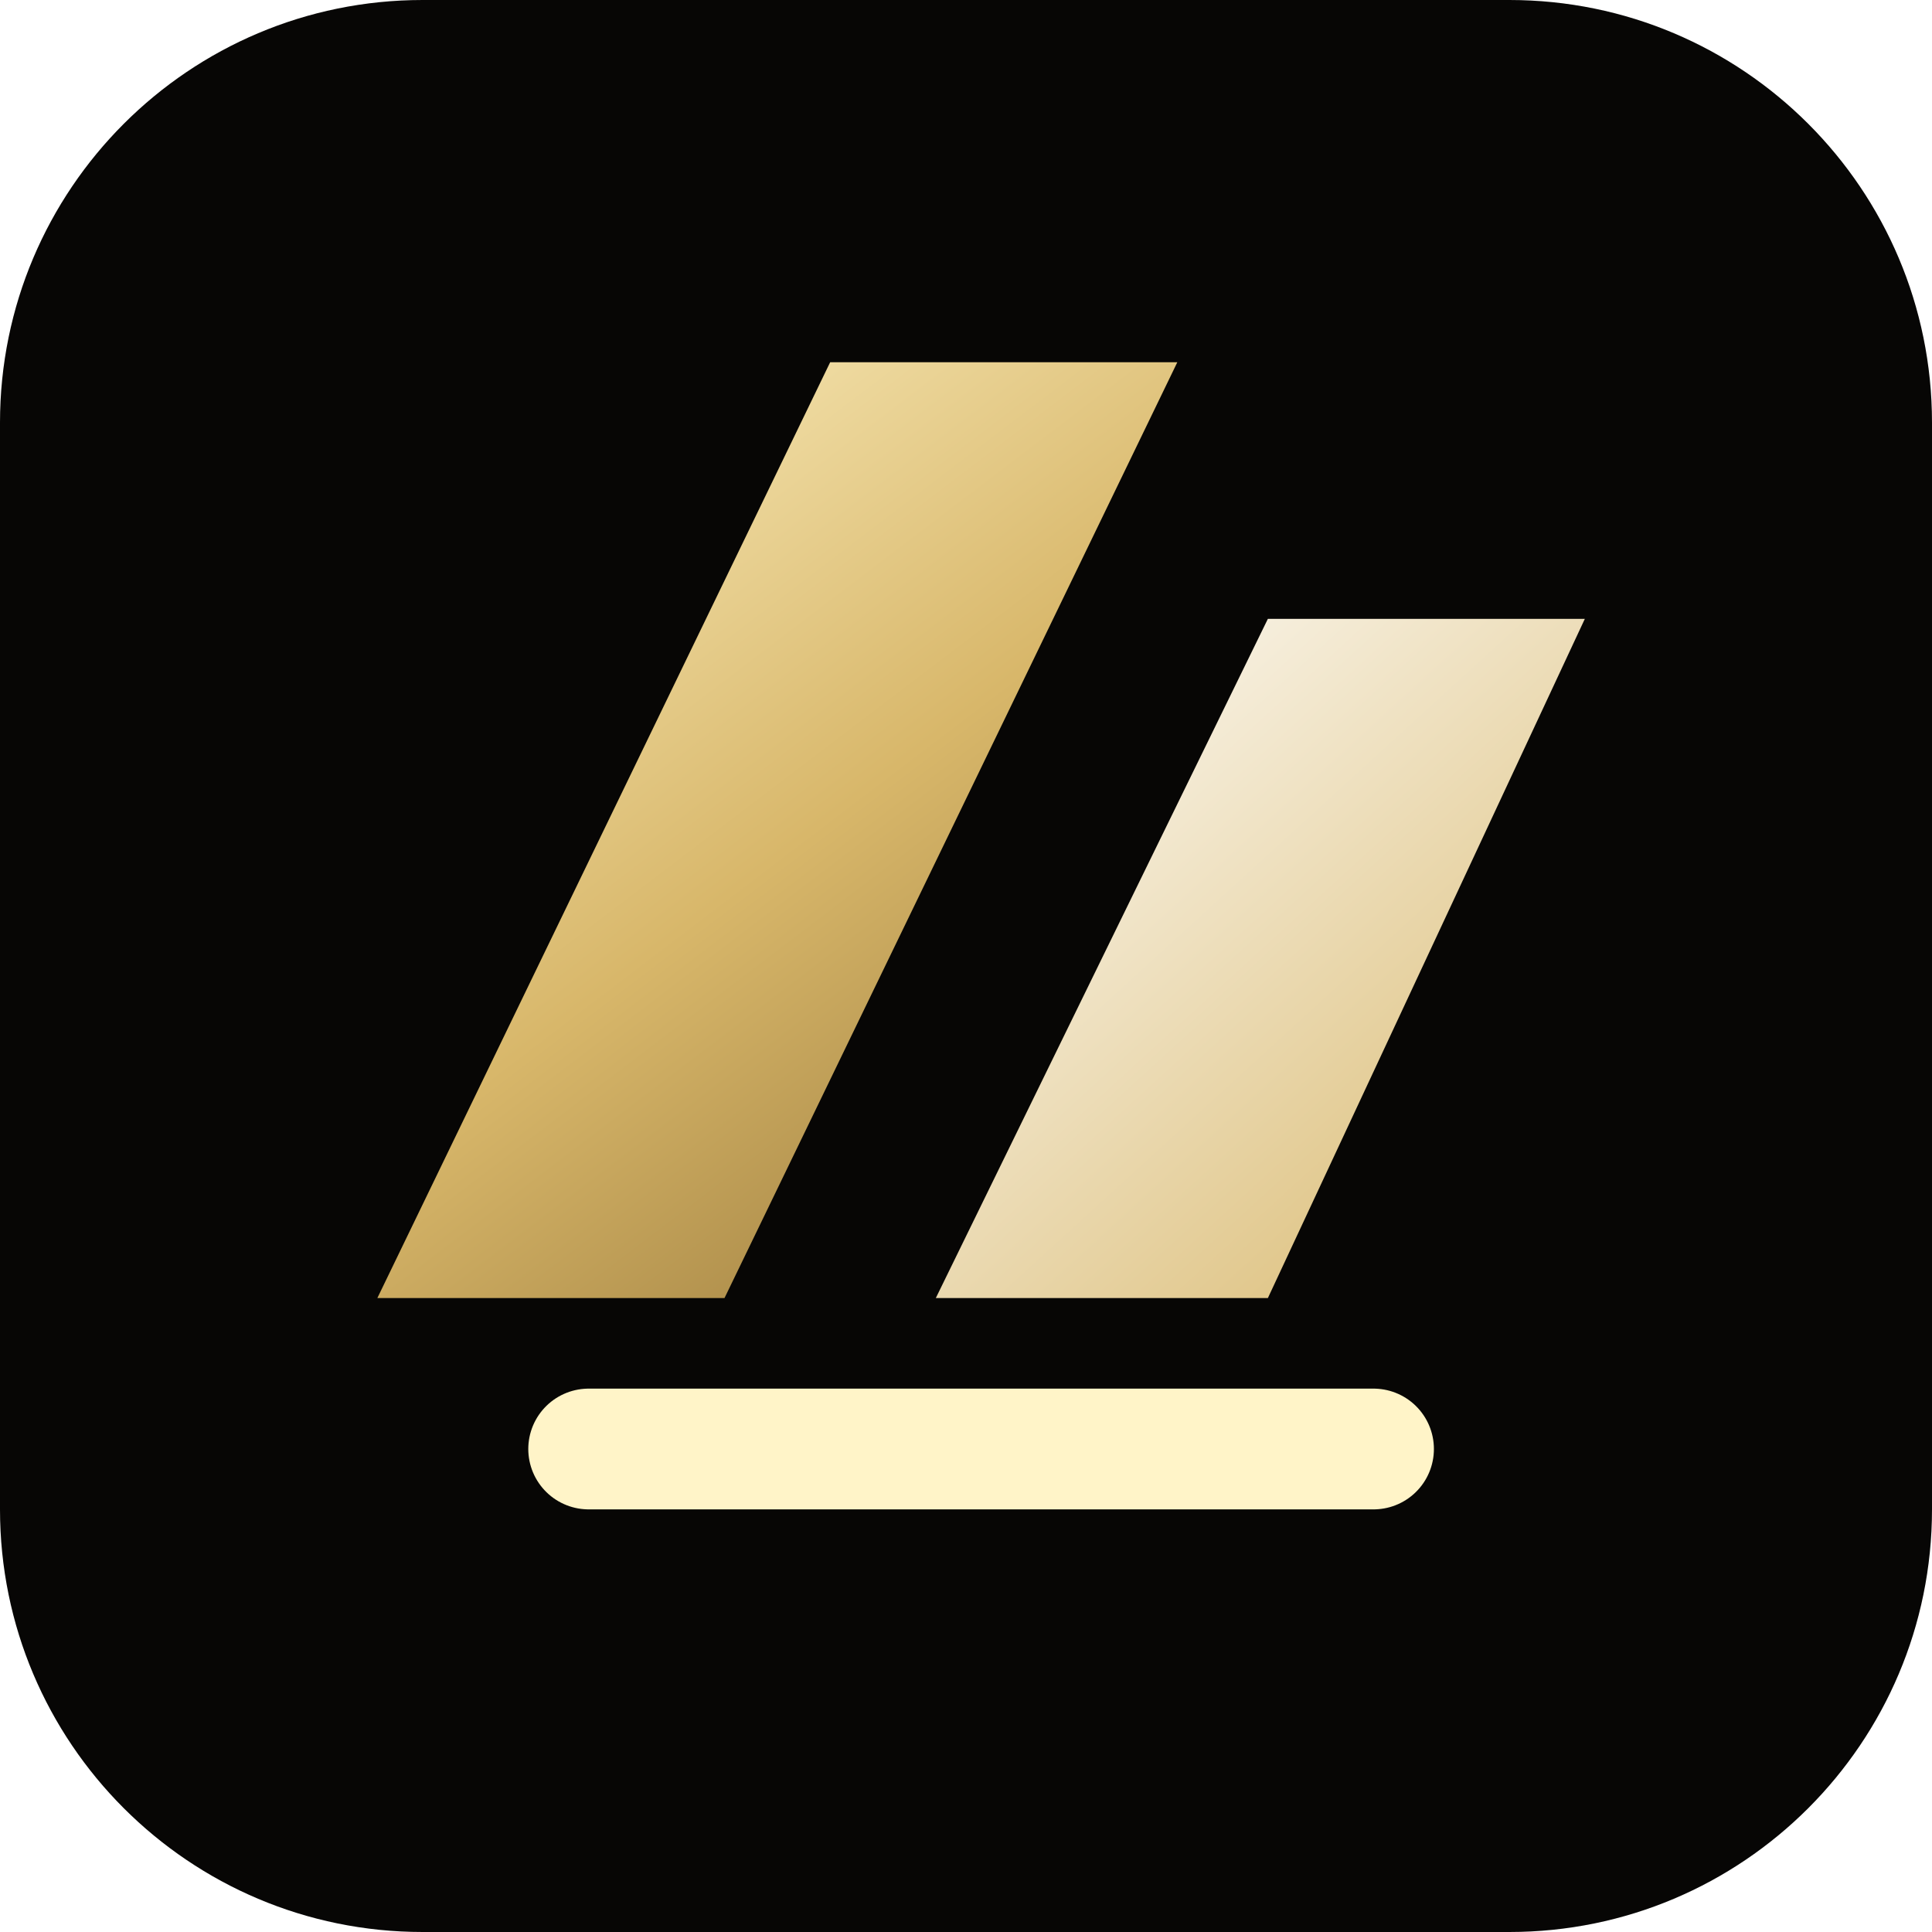
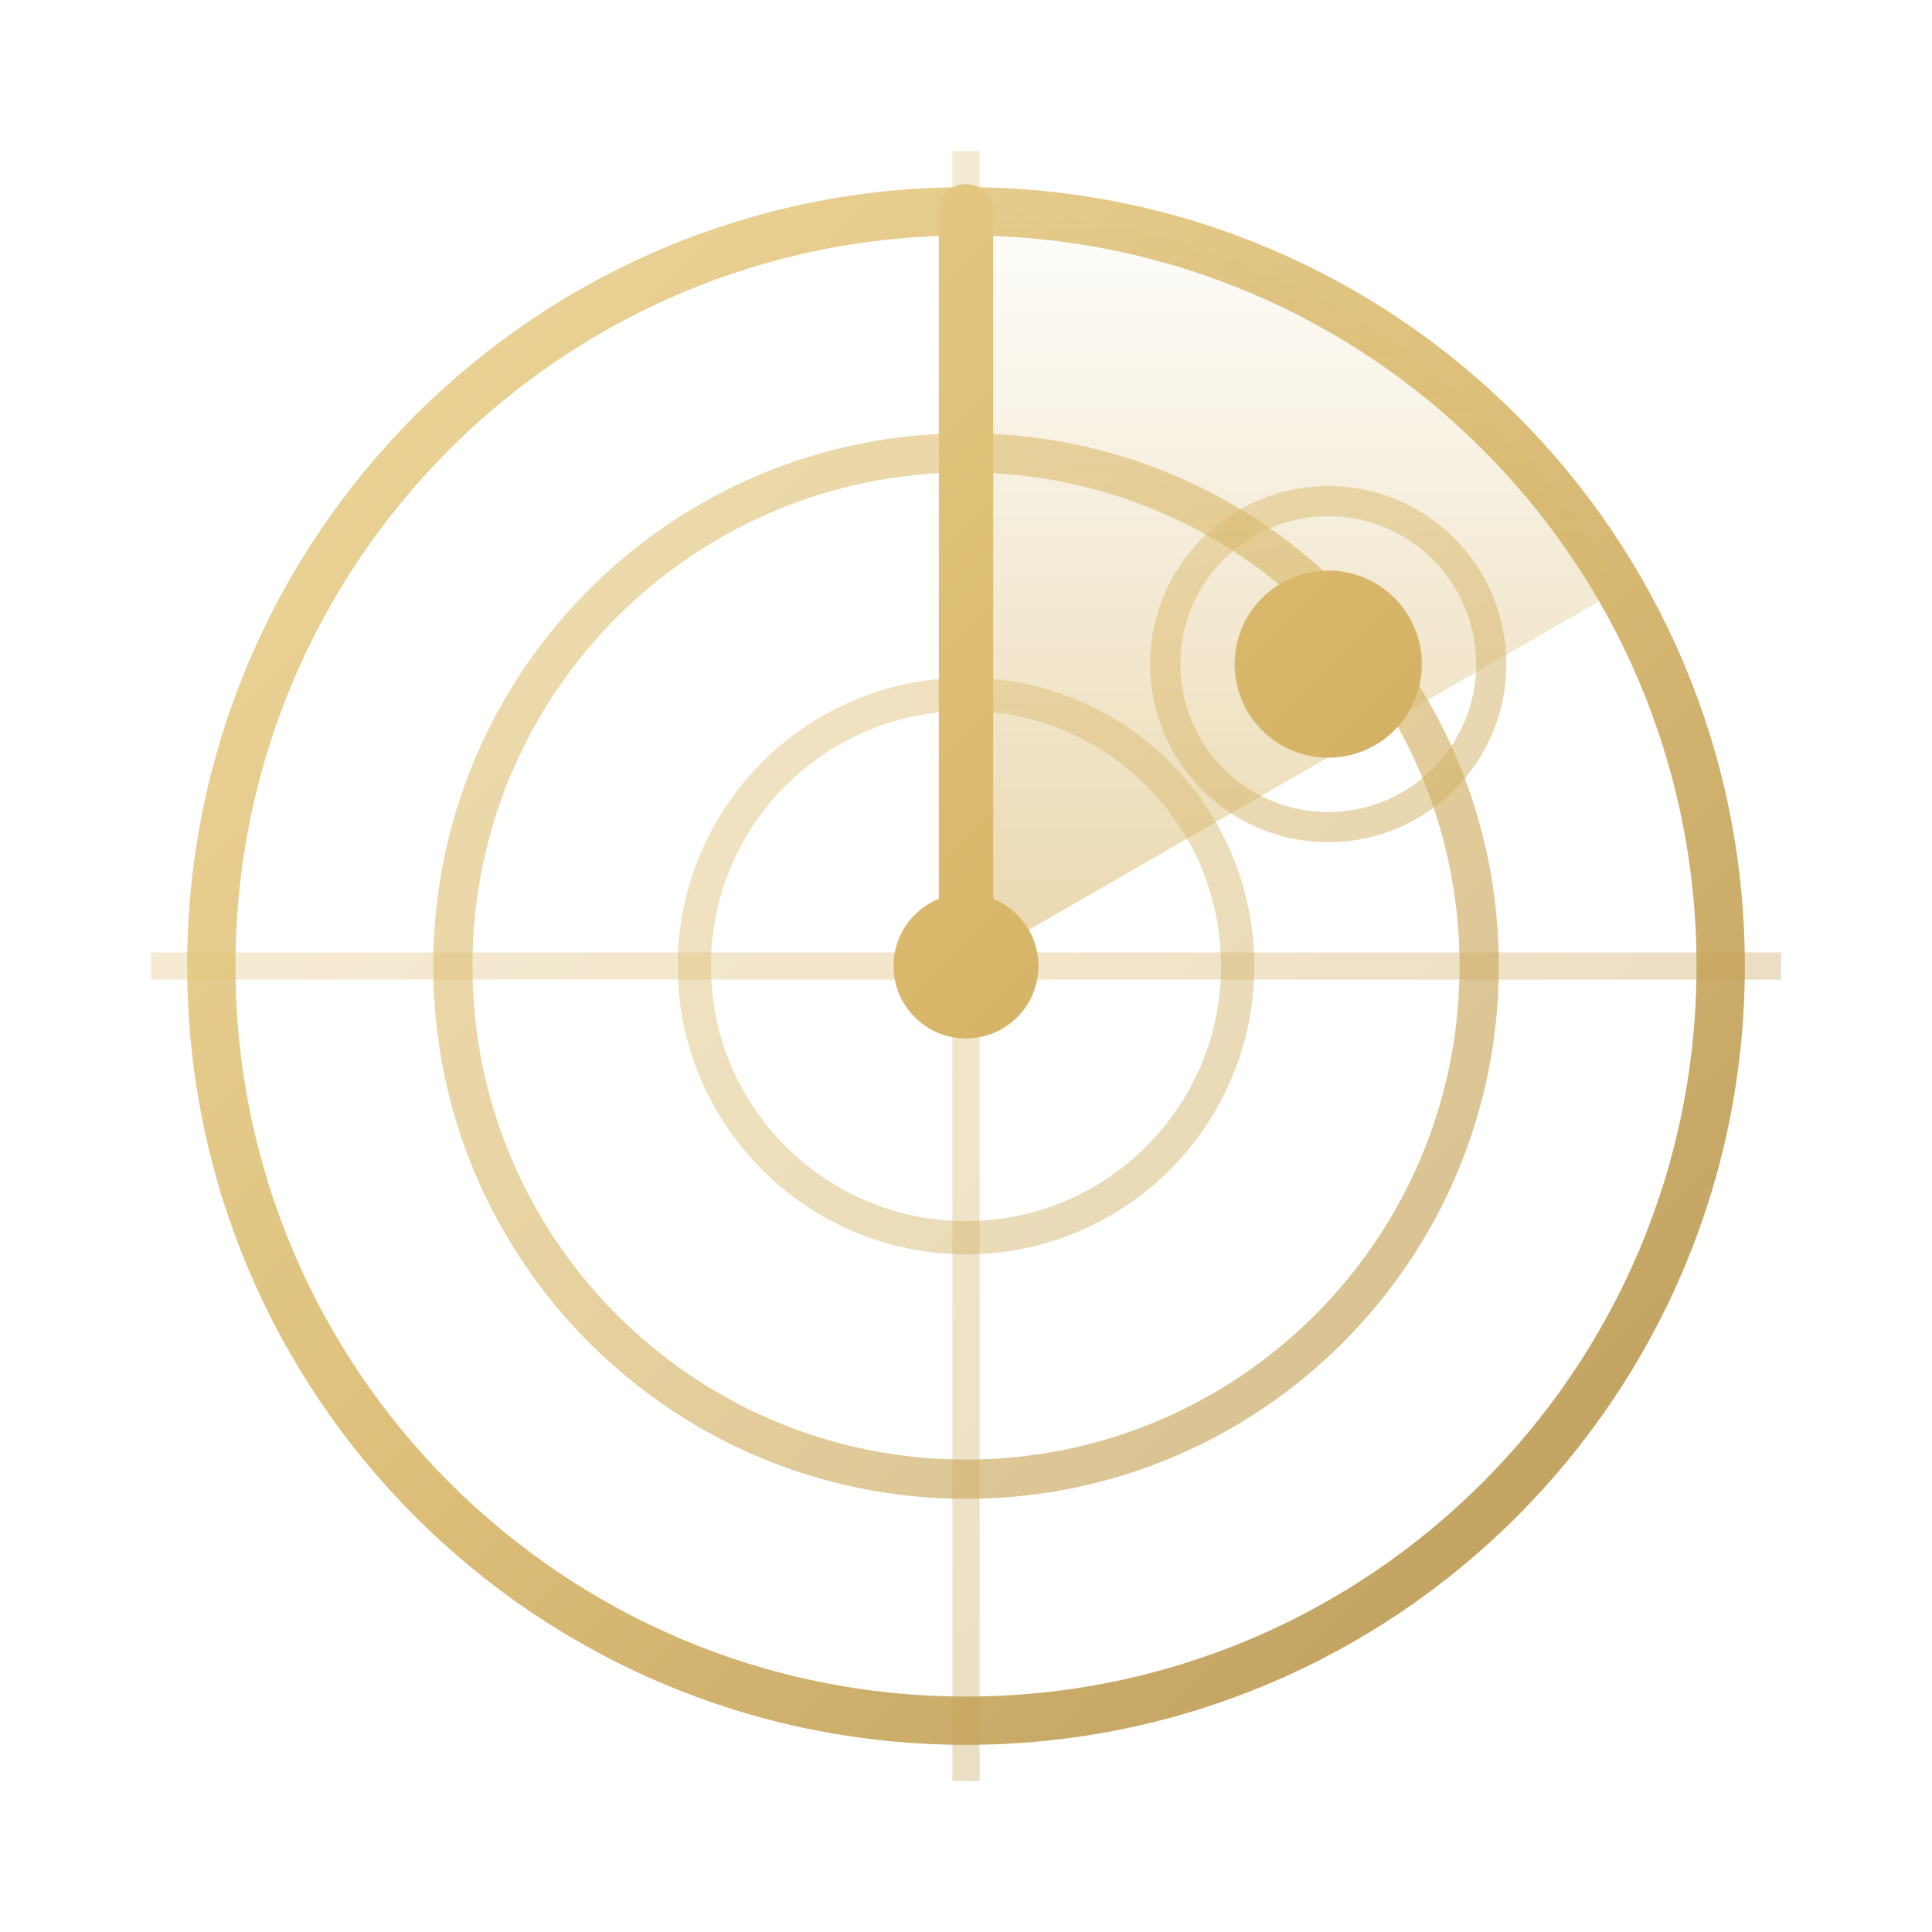
- <svg xmlns="http://www.w3.org/2000/svg" width="128" height="128" viewBox="0 0 128 128" fill="none">
-   <rect width="128" height="128" rx="28" fill="#070605" />
-   <path d="M25 86L55 24H78L48 86H25Z" fill="url(#g1)" />
-   <path d="M62 86L84 41H105L84 86H62Z" fill="url(#g2)" />
-   <path d="M39 96H91" stroke="#FFF4C8" stroke-width="8" stroke-linecap="round" />
+ <svg xmlns="http://www.w3.org/2000/svg" viewBox="0 0 64 64" role="img" aria-label="AI Radar">
  <defs>
-     <linearGradient id="g1" x1="25" y1="24" x2="76" y2="91" gradientUnits="userSpaceOnUse">
-       <stop stop-color="#FFF4C8" />
-       <stop offset="0.5" stop-color="#D8B76A" />
-       <stop offset="1" stop-color="#8F6F33" />
+     <linearGradient id="gold" x1="0" y1="0" x2="64" y2="64" gradientUnits="userSpaceOnUse">
+       <stop offset="0" stop-color="#f3dca0" />
+       <stop offset="0.5" stop-color="#d8b76a" />
+       <stop offset="1" stop-color="#a8843f" />
    </linearGradient>
-     <linearGradient id="g2" x1="62" y1="41" x2="104" y2="87" gradientUnits="userSpaceOnUse">
-       <stop stop-color="#FFFFFF" />
-       <stop offset="1" stop-color="#D8B76A" />
+     <linearGradient id="sweep" x1="32" y1="32" x2="32" y2="6" gradientUnits="userSpaceOnUse">
+       <stop offset="0" stop-color="#d8b76a" stop-opacity="0.55" />
+       <stop offset="1" stop-color="#d8b76a" stop-opacity="0" />
    </linearGradient>
  </defs>
+   <circle cx="32" cy="32" r="25" fill="none" stroke="url(#gold)" stroke-width="1.6" opacity="0.9" />
+   <circle cx="32" cy="32" r="17" fill="none" stroke="url(#gold)" stroke-width="1.3" opacity="0.65" />
+   <circle cx="32" cy="32" r="9" fill="none" stroke="url(#gold)" stroke-width="1.1" opacity="0.45" />
+   <line x1="32" y1="5" x2="32" y2="59" stroke="url(#gold)" stroke-width="0.9" opacity="0.35" />
+   <line x1="5" y1="32" x2="59" y2="32" stroke="url(#gold)" stroke-width="0.9" opacity="0.35" />
+   <path d="M32 32 L32 7 A25 25 0 0 1 53.7 19.5 Z" fill="url(#sweep)" />
+   <line x1="32" y1="32" x2="32" y2="7" stroke="url(#gold)" stroke-width="1.8" stroke-linecap="round" />
+   <circle cx="44" cy="22" r="3.1" fill="url(#gold)" />
+   <circle cx="44" cy="22" r="5.4" fill="none" stroke="url(#gold)" stroke-width="1" opacity="0.5" />
+   <circle cx="32" cy="32" r="2.4" fill="url(#gold)" />
</svg>
